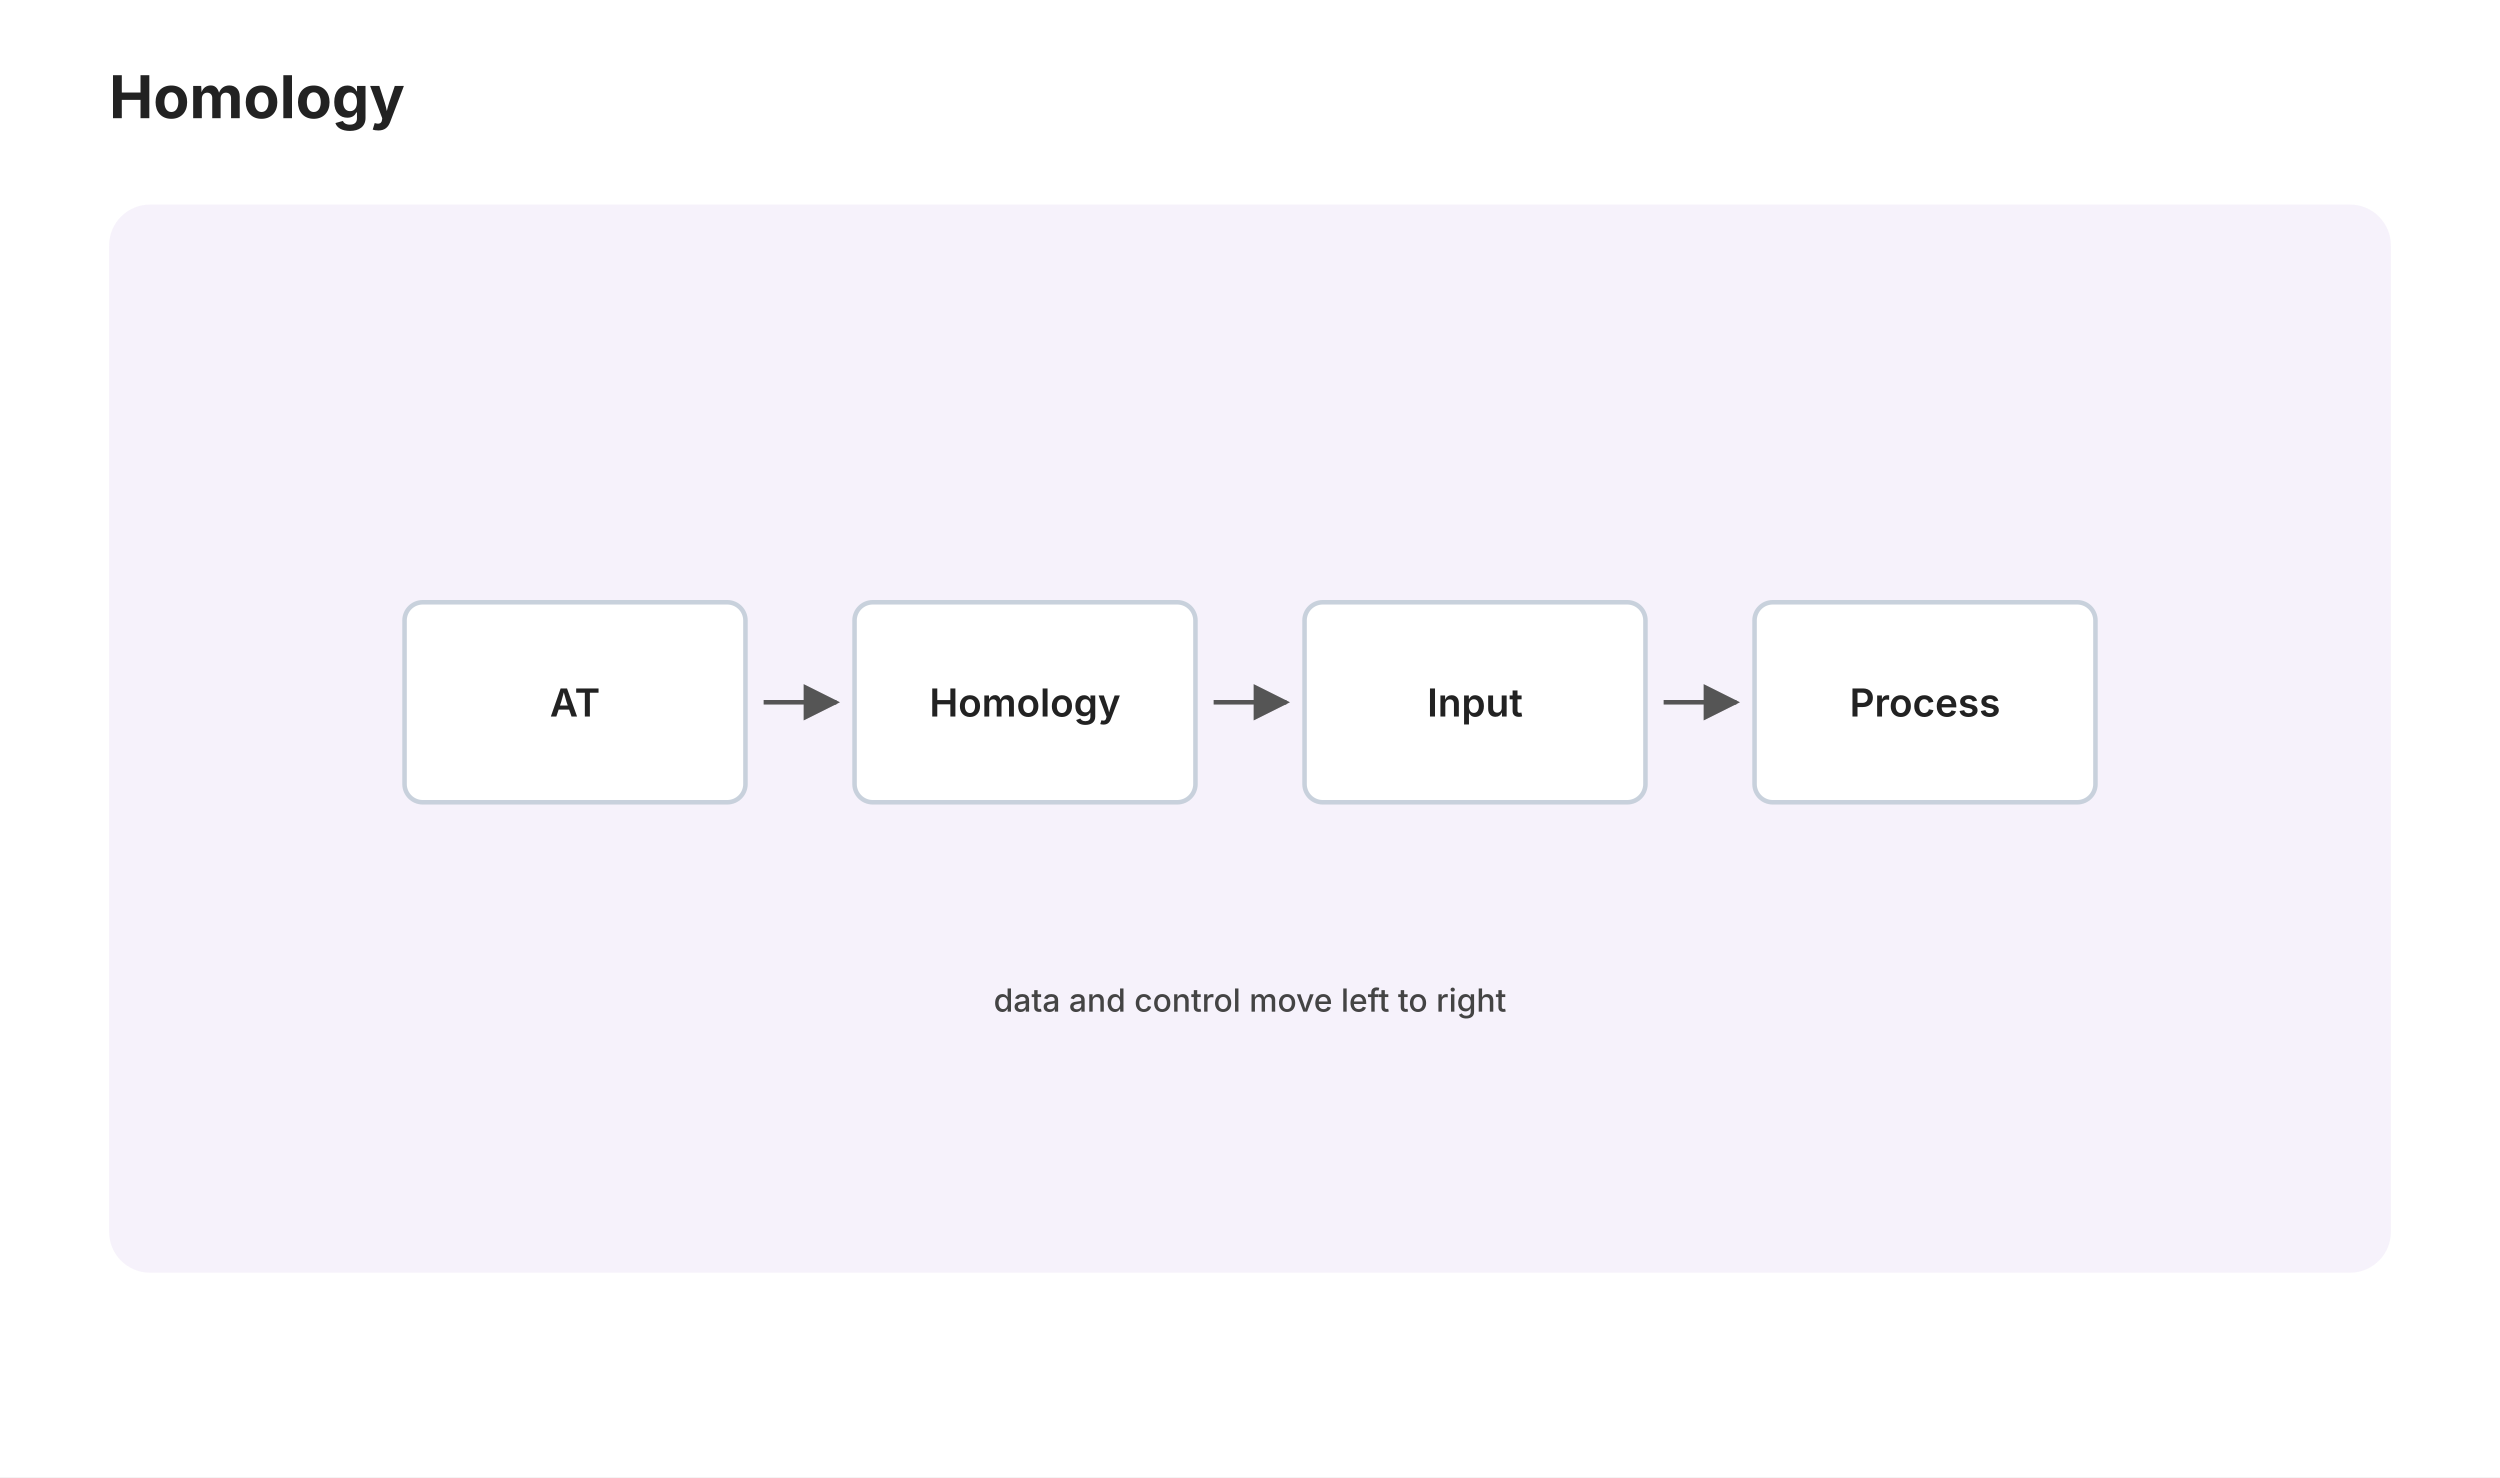
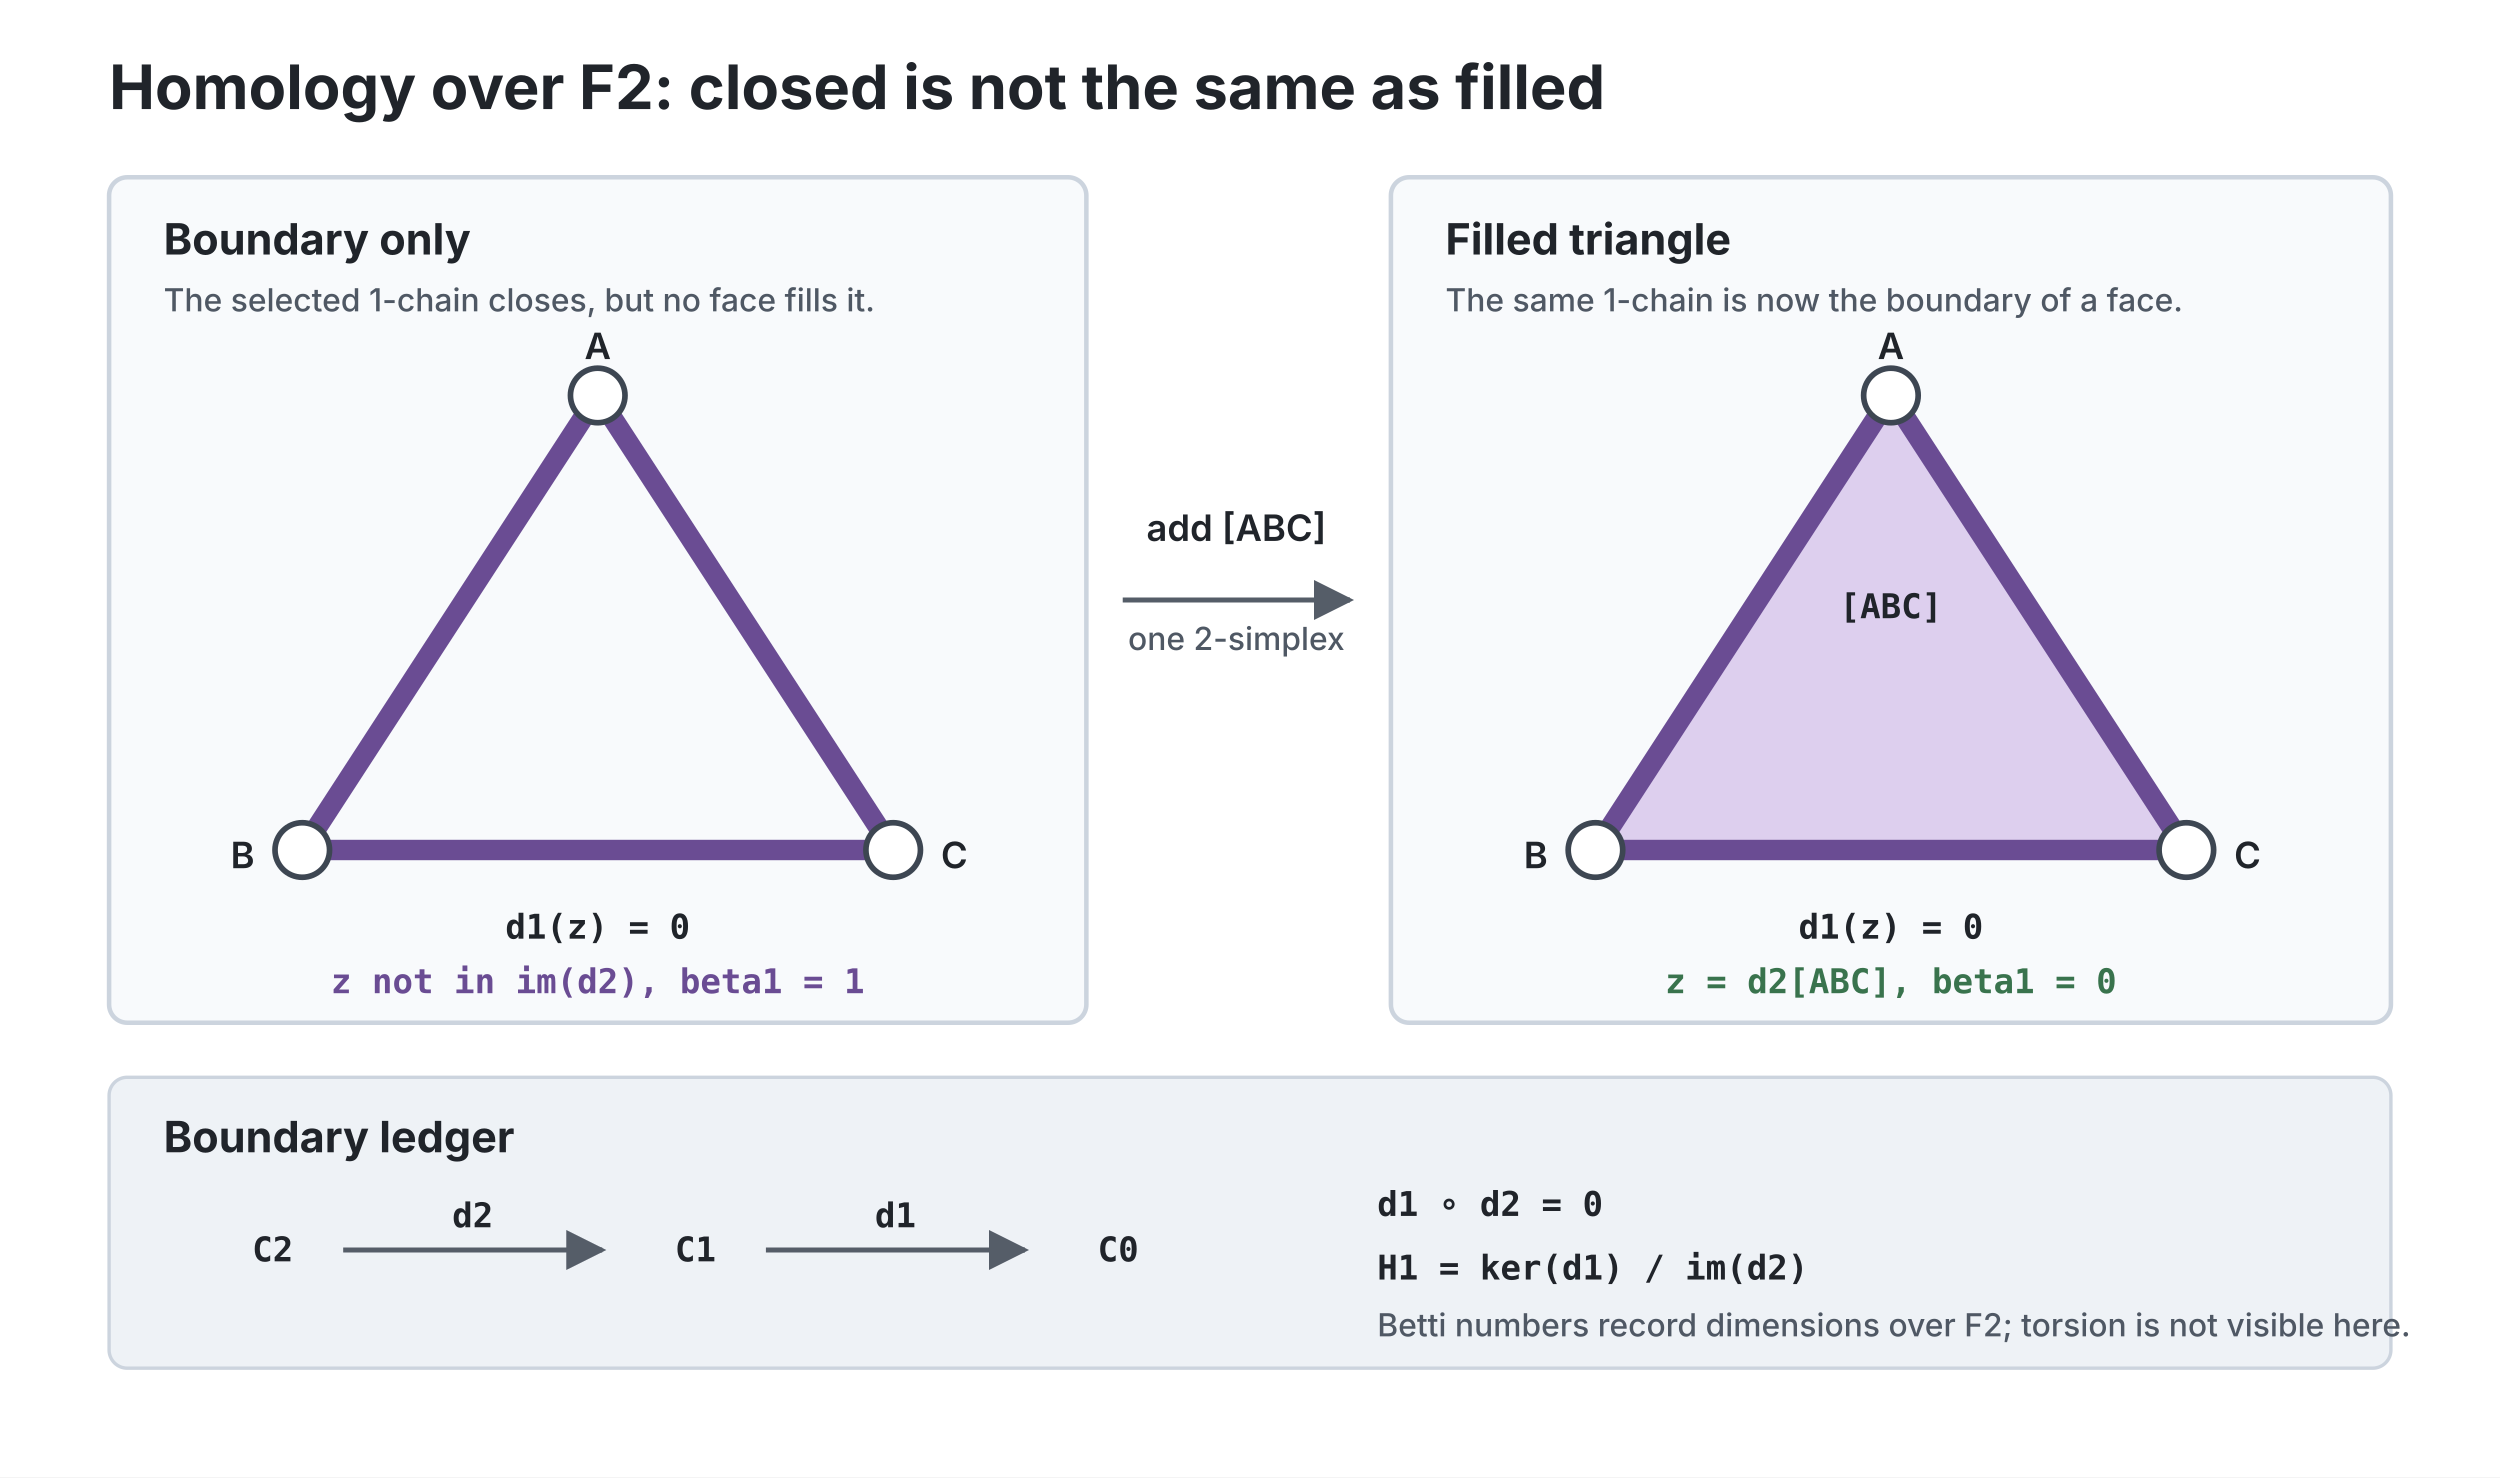
- <svg xmlns="http://www.w3.org/2000/svg" viewBox="0 0 1100 650" role="img" aria-label="Homology">
+ <svg xmlns="http://www.w3.org/2000/svg" viewBox="0 0 1100 650" role="img" aria-labelledby="title desc">
  <defs>
-     <marker id="arrow" viewBox="0 0 10 10" refX="9" refY="5" markerWidth="8" markerHeight="8" orient="auto-start-reverse">
-       <path d="M 0 0 L 10 5 L 0 10 z" fill="#555" />
+     <marker id="arrow" viewBox="0 0 10 10" refX="9" refY="5" markerWidth="8" markerHeight="8" orient="auto">
+       <path d="M0 0L10 5L0 10Z" fill="#555d68" />
    </marker>
    <style>
-       .title { font: 700 26px -apple-system, BlinkMacSystemFont, "Segoe UI", sans-serif; fill: #222; }
-       .label { font: 600 17px -apple-system, BlinkMacSystemFont, "Segoe UI", sans-serif; fill: #222; }
-       .small { font: 500 14px -apple-system, BlinkMacSystemFont, "Segoe UI", sans-serif; fill: #444; }
-       .tiny { font: 500 12px -apple-system, BlinkMacSystemFont, "Segoe UI", sans-serif; fill: #555; }
-       .box { fill: #fff; stroke: #c8d1dc; stroke-width: 2; rx: 8; }
-       .soft { fill: #f8fafc; stroke: #d8e0e8; stroke-width: 2; rx: 8; }
-       .accent { fill: #6a4c93; stroke: #6a4c93; }
-       .line { stroke: #555; stroke-width: 2; fill: none; marker-end: url(#arrow); }
-       .thin { stroke: #777; stroke-width: 1.6; fill: none; }
+       .title{font:700 27px -apple-system,BlinkMacSystemFont,"Segoe UI",sans-serif;fill:#20242a}
+       .head{font:700 19px -apple-system,BlinkMacSystemFont,"Segoe UI",sans-serif;fill:#20242a}
+       .label{font:600 16px -apple-system,BlinkMacSystemFont,"Segoe UI",sans-serif;fill:#20242a}
+       .small{font:500 14px -apple-system,BlinkMacSystemFont,"Segoe UI",sans-serif;fill:#4f5864}
+       .mono{font:600 15px ui-monospace,SFMono-Regular,Menlo,Consolas,monospace;fill:#20242a}
+       .panel{fill:#f8fafc;stroke:#ccd4de;stroke-width:2}
+       .vertex{fill:#fff;stroke:#3d4652;stroke-width:2.5}
+       .edge{fill:none;stroke:#6a4c93;stroke-width:9;stroke-linecap:round}
+       .face{fill:#d9c8eb;stroke:none;opacity:.86}
+       .flow{fill:none;stroke:#555d68;stroke-width:2.2;marker-end:url(#arrow)}
+       .ok{fill:#39734d}
+       .accent{fill:#6a4c93}
+       .muted{fill:#eef2f6;stroke:#ccd4de;stroke-width:1.5}
    </style>
  </defs>
-   <rect x="0" y="0" width="1100" height="650" fill="#ffffff" />
-   <text x="48" y="52" class="title">Homology</text>
-   <rect x="48" y="90" width="1004" height="470" fill="#ece3f6" opacity="0.45" rx="18" />
-   <rect x="178.0" y="265.0" width="150.0" height="88.0" class="box" />
-   <text x="253.0" y="309.0" class="label" text-anchor="middle" dominant-baseline="middle">AT</text>
-   <path d="M 336.0 309.0 L 368.0 309.0" stroke="#555" stroke-width="2" fill="none" marker-end="url(#arrow)" />
-   <rect x="376.0" y="265.0" width="150.0" height="88.0" class="box" />
-   <text x="451.0" y="309.0" class="label" text-anchor="middle" dominant-baseline="middle">Homology</text>
-   <path d="M 534.0 309.0 L 566.0 309.0" stroke="#555" stroke-width="2" fill="none" marker-end="url(#arrow)" />
-   <rect x="574.0" y="265.0" width="150.0" height="88.0" class="box" />
-   <text x="649.0" y="309.0" class="label" text-anchor="middle" dominant-baseline="middle">Input</text>
-   <path d="M 732.0 309.0 L 764.0 309.0" stroke="#555" stroke-width="2" fill="none" marker-end="url(#arrow)" />
-   <rect x="772.0" y="265.0" width="150.0" height="88.0" class="box" />
-   <text x="847.0" y="309.0" class="label" text-anchor="middle" dominant-baseline="middle">Process</text>
-   <text x="550.0" y="440.0" class="small" text-anchor="middle" dominant-baseline="middle">data and control move left to right</text>
+   <rect width="1100" height="650" fill="#fff" />
+   <text x="48" y="48" class="title">Homology over F2: closed is not the same as filled</text>
+   <rect x="48" y="78" width="430" height="372" rx="8" class="panel" />
+   <text x="72" y="112" class="head">Boundary only</text>
+   <text x="72" y="137" class="small">The selected 1-chain closes, but no face fills it.</text>
+   <path d="M263 174L133 374L393 374Z" class="edge" />
+   <circle cx="263" cy="174" r="12" class="vertex" />
+   <circle cx="133" cy="374" r="12" class="vertex" />
+   <circle cx="393" cy="374" r="12" class="vertex" />
+   <text x="263" y="158" text-anchor="middle" class="label">A</text>
+   <text x="112" y="382" text-anchor="end" class="label">B</text>
+   <text x="414" y="382" class="label">C</text>
+   <text x="263" y="413" text-anchor="middle" class="mono">d1(z) = 0</text>
+   <text x="263" y="437" text-anchor="middle" class="mono accent">z not in im(d2), beta1 = 1</text>
+   <path d="M494 264H594" class="flow" />
+   <text x="544" y="238" text-anchor="middle" class="label">add [ABC]</text>
+   <text x="544" y="286" text-anchor="middle" class="small">one 2-simplex</text>
+   <rect x="612" y="78" width="440" height="372" rx="8" class="panel" />
+   <text x="636" y="112" class="head">Filled triangle</text>
+   <text x="636" y="137" class="small">The same 1-chain is now the boundary of a face.</text>
+   <path d="M832 174L702 374L962 374Z" class="face" />
+   <path d="M832 174L702 374L962 374Z" class="edge" />
+   <circle cx="832" cy="174" r="12" class="vertex" />
+   <circle cx="702" cy="374" r="12" class="vertex" />
+   <circle cx="962" cy="374" r="12" class="vertex" />
+   <text x="832" y="158" text-anchor="middle" class="label">A</text>
+   <text x="681" y="382" text-anchor="end" class="label">B</text>
+   <text x="983" y="382" class="label">C</text>
+   <text x="832" y="272" text-anchor="middle" class="mono">[ABC]</text>
+   <text x="832" y="413" text-anchor="middle" class="mono">d1(z) = 0</text>
+   <text x="832" y="437" text-anchor="middle" class="mono ok">z = d2[ABC], beta1 = 0</text>
+   <rect x="48" y="474" width="1004" height="128" rx="8" class="muted" />
+   <text x="72" y="507" class="head">Boundary ledger</text>
+   <text x="120" y="555" text-anchor="middle" class="mono">C2</text>
+   <path d="M151 550H265" class="flow" />
+   <text x="208" y="540" text-anchor="middle" class="mono">d2</text>
+   <text x="306" y="555" text-anchor="middle" class="mono">C1</text>
+   <path d="M337 550H451" class="flow" />
+   <text x="394" y="540" text-anchor="middle" class="mono">d1</text>
+   <text x="492" y="555" text-anchor="middle" class="mono">C0</text>
+   <text x="606" y="535" class="mono">d1 ∘ d2 = 0</text>
+   <text x="606" y="563" class="mono">H1 = ker(d1) / im(d2)</text>
+   <text x="606" y="588" class="small">Betti numbers record dimensions over F2; torsion is not visible here.</text>
</svg>
